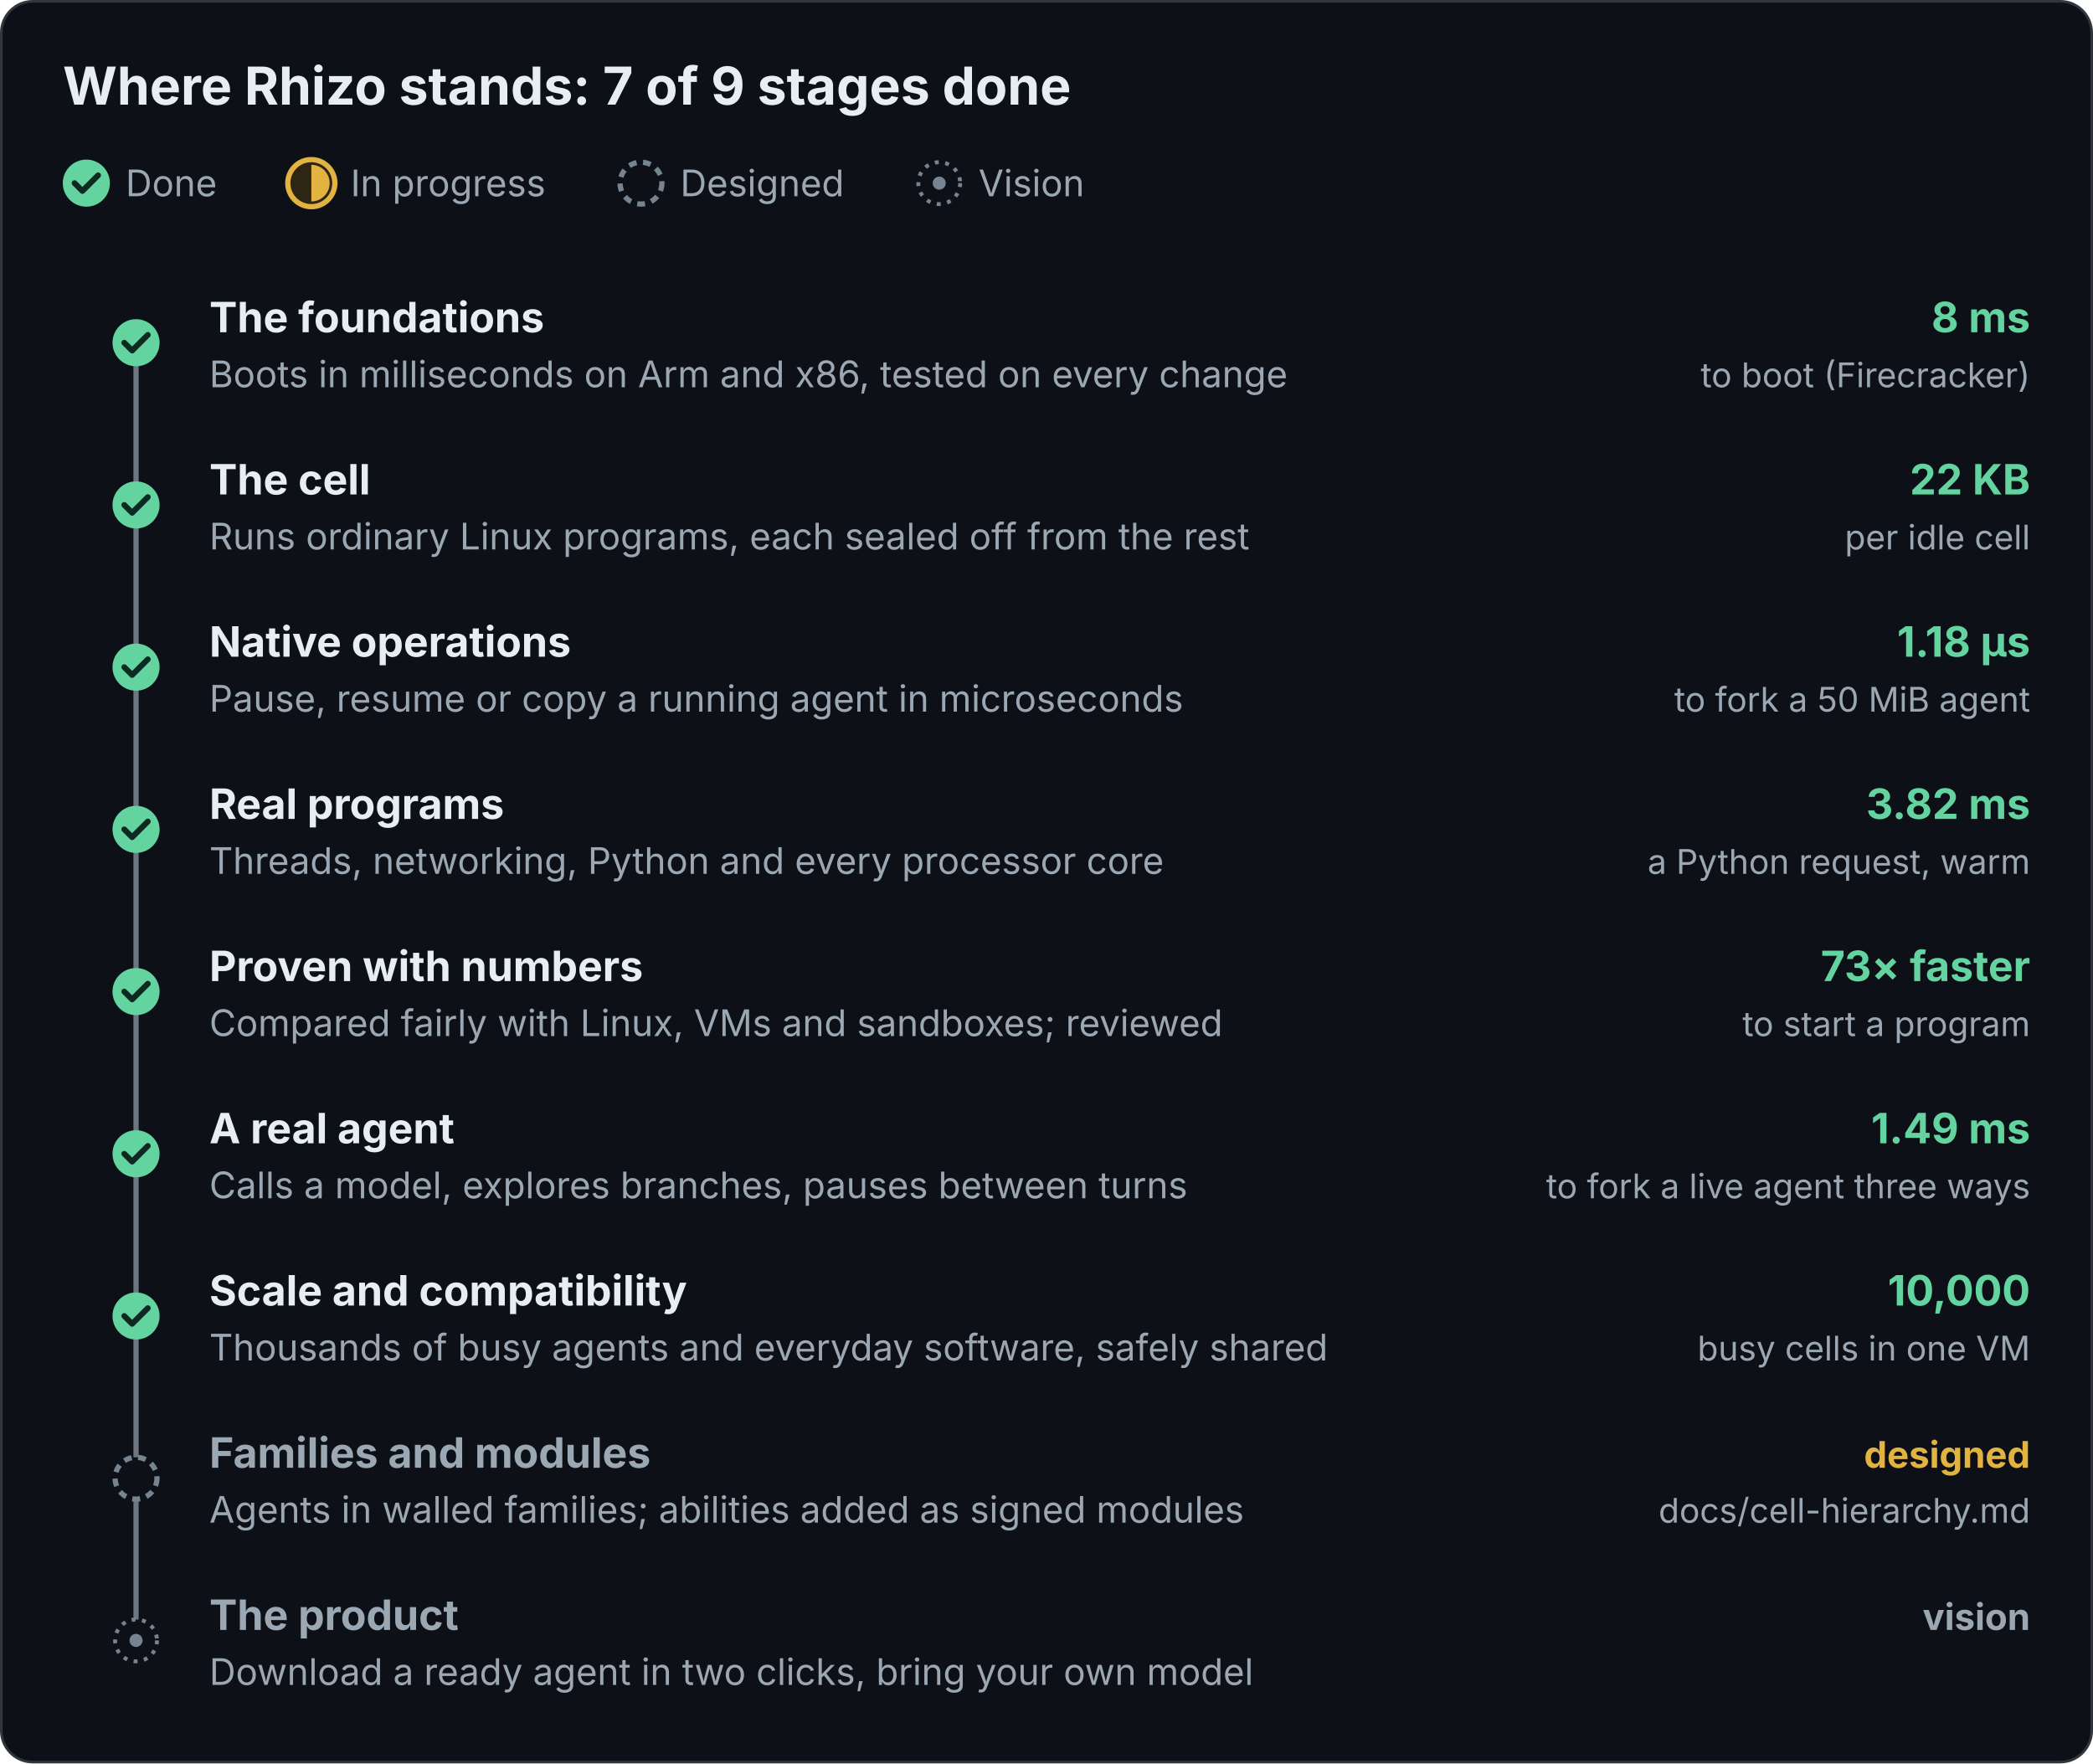
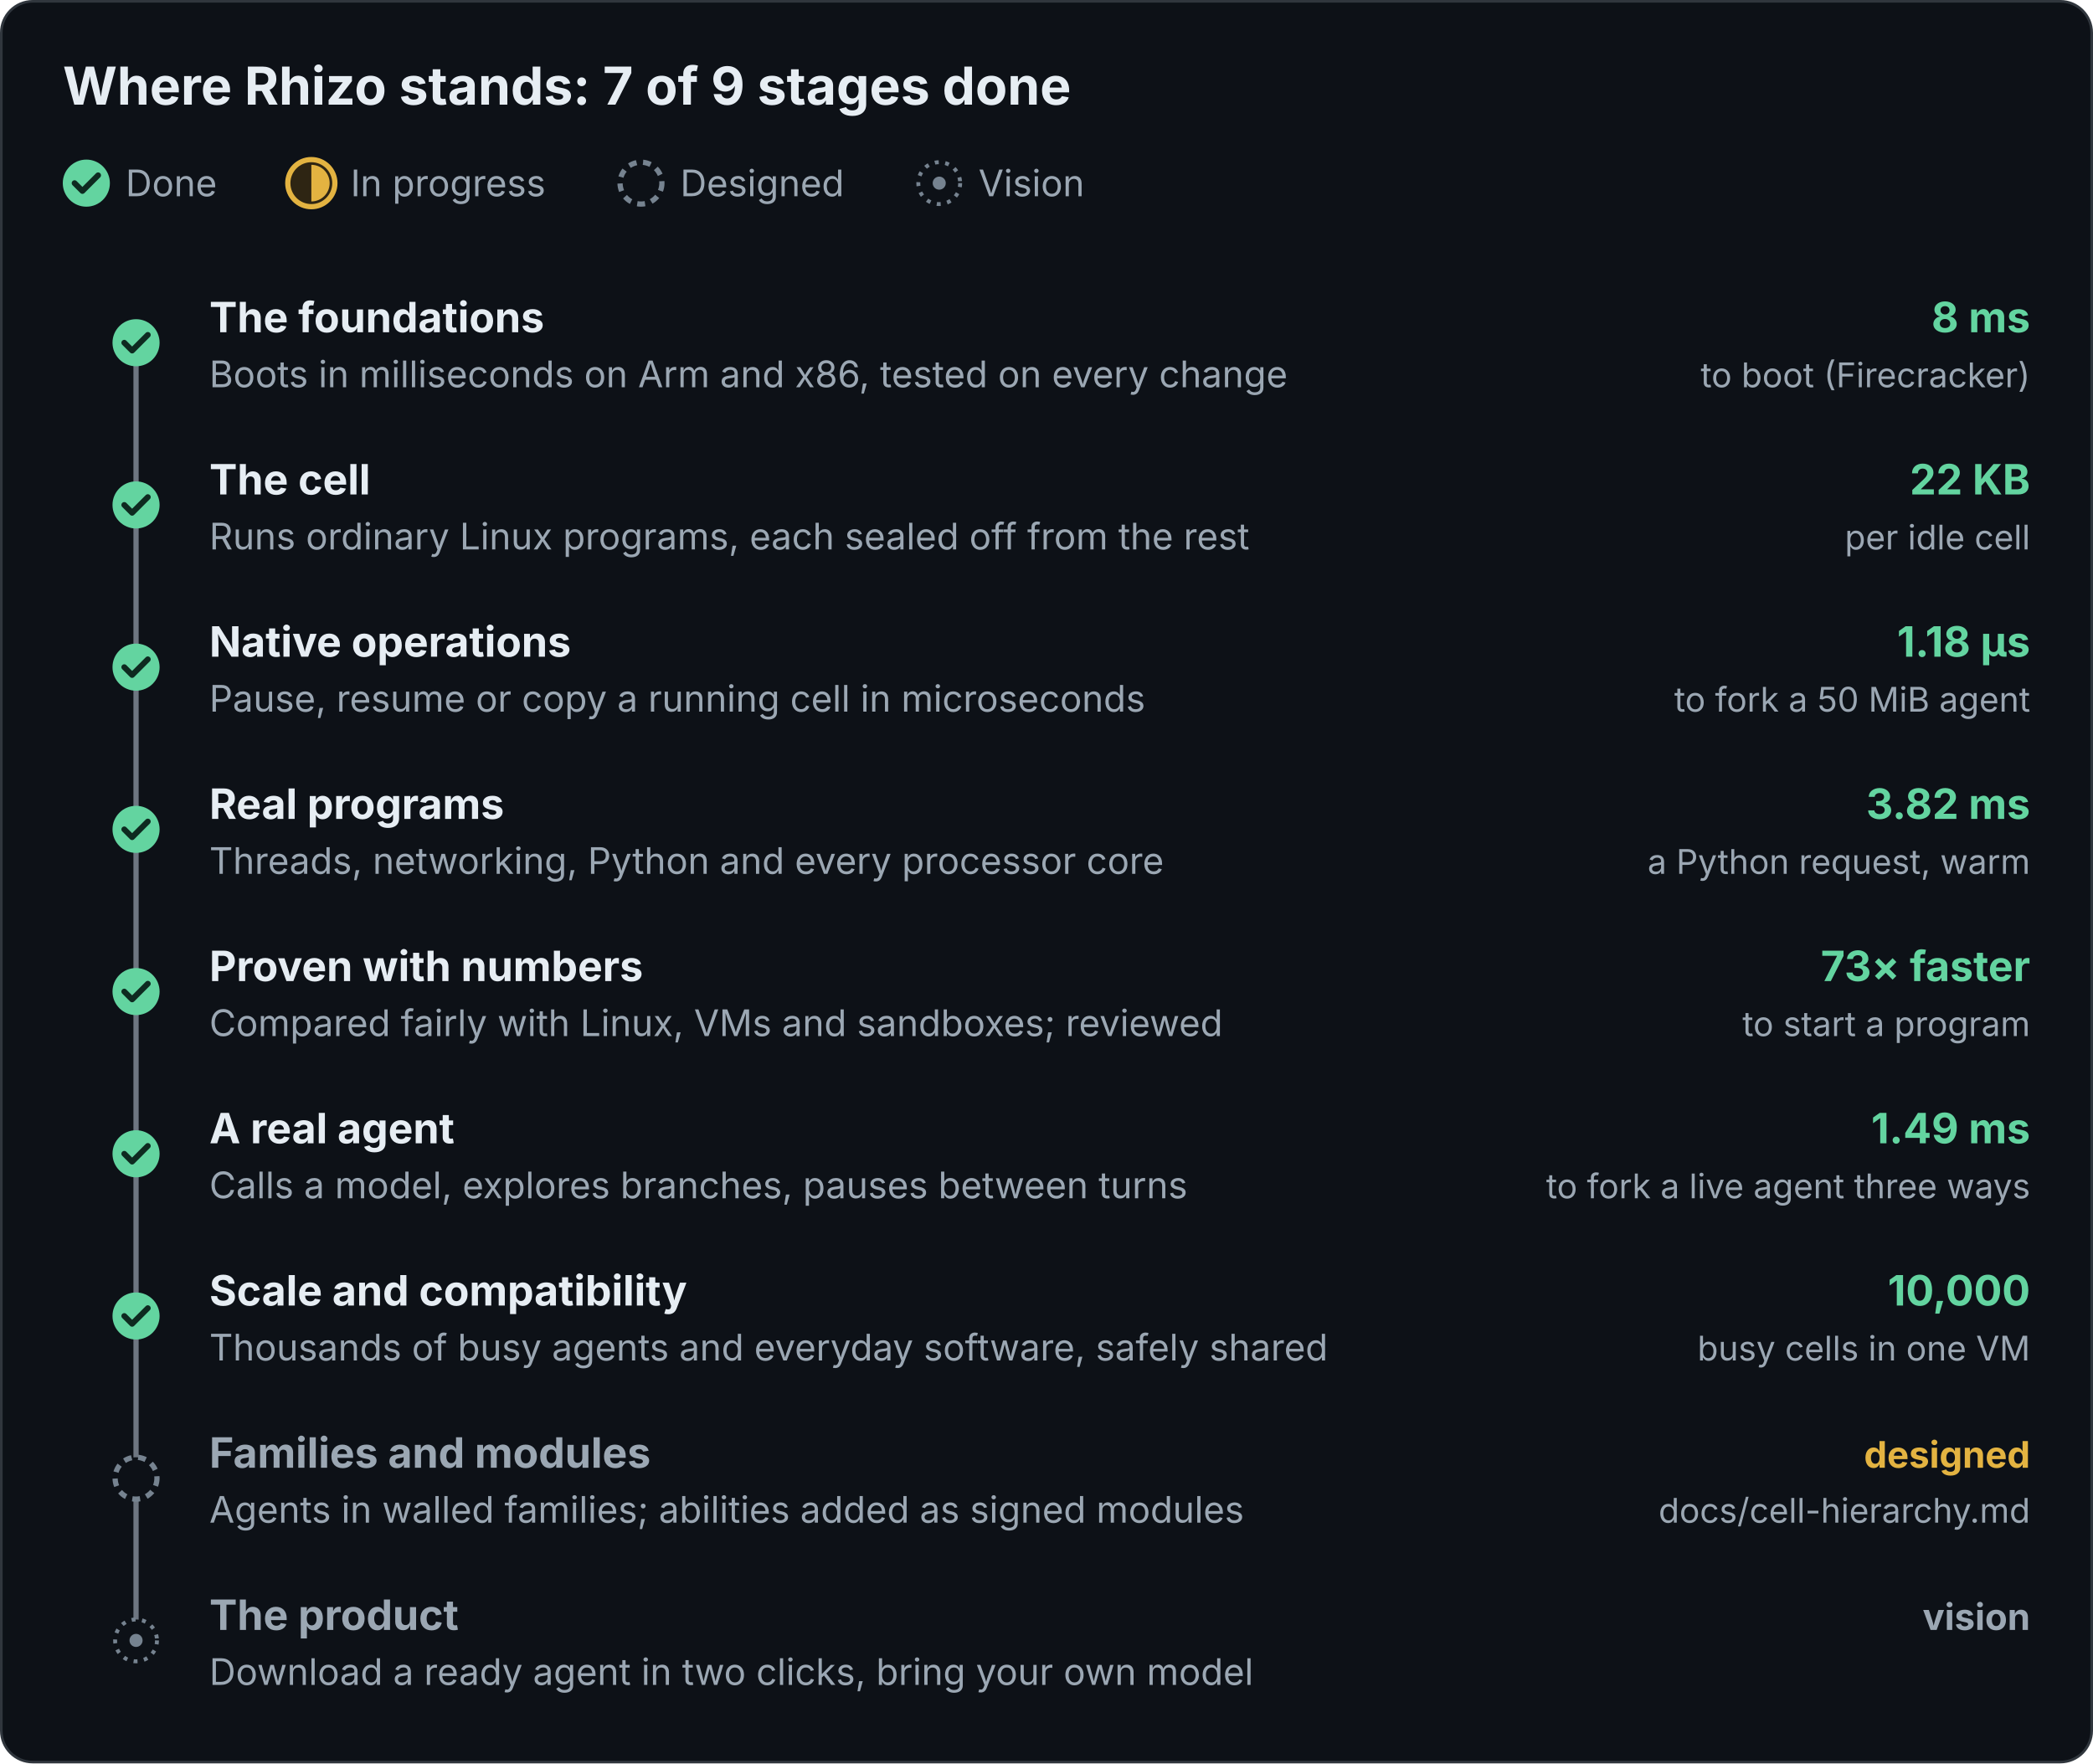
<svg xmlns="http://www.w3.org/2000/svg" viewBox="0 0 800 674" width="800" height="674" role="img" font-family="Inter, -apple-system, Segoe UI, Helvetica, Arial, sans-serif">
  <defs>
    <marker id="a" viewBox="0 0 10 10" refX="10" refY="5" markerWidth="7" markerHeight="7" orient="auto">
      <path d="M0 0L10 5L0 10z" fill="#8b98a5" />
    </marker>
    <marker id="g" viewBox="0 0 10 10" refX="10" refY="5" markerWidth="7" markerHeight="7" orient="auto">
      <path d="M0 0L10 5L0 10z" fill="#63d4a0" />
    </marker>
    <marker id="b" viewBox="0 0 10 10" refX="10" refY="5" markerWidth="7" markerHeight="7" orient="auto">
      <path d="M0 0L10 5L0 10z" fill="#79b8ff" />
    </marker>
    <marker id="o" viewBox="0 0 10 10" refX="10" refY="5" markerWidth="7" markerHeight="7" orient="auto">
      <path d="M0 0L10 5L0 10z" fill="#f2c14e" />
    </marker>
    <marker id="r" viewBox="0 0 10 10" refX="10" refY="5" markerWidth="7" markerHeight="7" orient="auto">
      <path d="M0 0L10 5L0 10z" fill="#ff8a80" />
    </marker>
    <marker id="c" viewBox="0 0 10 10" refX="10" refY="5" markerWidth="7" markerHeight="7" orient="auto">
      <path d="M0 0L10 5L0 10z" fill="#63d4a0" />
    </marker>
  </defs>
  <rect class="bg" x="0.5" y="0.5" width="799" height="673" rx="12" fill="#0d1117" stroke="#30363d" />
  <text x="24" y="40" font-size="20" fill="#e6edf3" font-weight="700">Where Rhizo stands: 7 of 9 stages done</text>
  <circle cx="33" cy="70" r="9" fill="#63d4a0" />
  <path d="M28.5 70l3 3l6-6" fill="none" stroke="#0e2a20" stroke-width="2.2" stroke-linecap="round" stroke-linejoin="round" />
  <text x="48" y="75" font-size="14" fill="#9ba7b3">Done</text>
  <circle cx="119" cy="70" r="9" fill="#2e2513" stroke="#e3b341" stroke-width="2" />
  <path d="M119 63A7 7 0 0 1 119 77z" fill="#e3b341" />
  <text x="134" y="75" font-size="14" fill="#9ba7b3">In progress</text>
  <circle cx="245" cy="70" r="8" fill="#0d1117" stroke="#768390" stroke-width="2" stroke-dasharray="3 2.5" />
  <text x="260" y="75" font-size="14" fill="#9ba7b3">Designed</text>
  <circle cx="359" cy="70" r="8" fill="#0d1117" stroke="#768390" stroke-width="1.5" stroke-dasharray="1.5 2.5" />
  <circle cx="359" cy="70" r="2.5" fill="#768390" />
  <text x="374" y="75" font-size="14" fill="#9ba7b3">Vision</text>
  <line x1="52" y1="131.0" x2="52" y2="627.0" stroke="#6e7681" stroke-width="2" />
  <circle cx="52" cy="131.0" r="9" fill="#63d4a0" />
  <path d="M47.5 131.0l3 3l6-6" fill="none" stroke="#0e2a20" stroke-width="2.2" stroke-linecap="round" stroke-linejoin="round" />
  <text x="80" y="127.0" font-size="16" fill="#e6edf3" font-weight="700">The foundations</text>
  <text x="80" y="148.0" font-size="14" fill="#9ba7b3">Boots in milliseconds on Arm and x86, tested on every change</text>
  <text x="776" y="127.0" font-size="16" fill="#63d4a0" font-weight="700" text-anchor="end">8 ms</text>
  <text x="776" y="148.0" font-size="13" fill="#9ba7b3" text-anchor="end">to boot (Firecracker)</text>
  <circle cx="52" cy="193.0" r="9" fill="#63d4a0" />
  <path d="M47.5 193.0l3 3l6-6" fill="none" stroke="#0e2a20" stroke-width="2.2" stroke-linecap="round" stroke-linejoin="round" />
  <text x="80" y="189.0" font-size="16" fill="#e6edf3" font-weight="700">The cell</text>
  <text x="80" y="210.0" font-size="14" fill="#9ba7b3">Runs ordinary Linux programs, each sealed off from the rest</text>
  <text x="776" y="189.0" font-size="16" fill="#63d4a0" font-weight="700" text-anchor="end">22 KB</text>
  <text x="776" y="210.0" font-size="13" fill="#9ba7b3" text-anchor="end">per idle cell</text>
  <circle cx="52" cy="255.0" r="9" fill="#63d4a0" />
  <path d="M47.5 255.0l3 3l6-6" fill="none" stroke="#0e2a20" stroke-width="2.2" stroke-linecap="round" stroke-linejoin="round" />
  <text x="80" y="251.0" font-size="16" fill="#e6edf3" font-weight="700">Native operations</text>
-   <text x="80" y="272.0" font-size="14" fill="#9ba7b3">Pause, resume or copy a running agent in microseconds</text>
+   <text x="80" y="272.0" font-size="14" fill="#9ba7b3">Pause, resume or copy a running cell in microseconds</text>
  <text x="776" y="251.0" font-size="16" fill="#63d4a0" font-weight="700" text-anchor="end">1.18 µs</text>
  <text x="776" y="272.0" font-size="13" fill="#9ba7b3" text-anchor="end">to fork a 50 MiB agent</text>
  <circle cx="52" cy="317.0" r="9" fill="#63d4a0" />
  <path d="M47.5 317.0l3 3l6-6" fill="none" stroke="#0e2a20" stroke-width="2.2" stroke-linecap="round" stroke-linejoin="round" />
  <text x="80" y="313.0" font-size="16" fill="#e6edf3" font-weight="700">Real programs</text>
  <text x="80" y="334.0" font-size="14" fill="#9ba7b3">Threads, networking, Python and every processor core</text>
  <text x="776" y="313.0" font-size="16" fill="#63d4a0" font-weight="700" text-anchor="end">3.82 ms</text>
  <text x="776" y="334.0" font-size="13" fill="#9ba7b3" text-anchor="end">a Python request, warm</text>
  <circle cx="52" cy="379.0" r="9" fill="#63d4a0" />
  <path d="M47.5 379.0l3 3l6-6" fill="none" stroke="#0e2a20" stroke-width="2.2" stroke-linecap="round" stroke-linejoin="round" />
  <text x="80" y="375.0" font-size="16" fill="#e6edf3" font-weight="700">Proven with numbers</text>
  <text x="80" y="396.0" font-size="14" fill="#9ba7b3">Compared fairly with Linux, VMs and sandboxes; reviewed</text>
  <text x="776" y="375.0" font-size="16" fill="#63d4a0" font-weight="700" text-anchor="end">73× faster</text>
  <text x="776" y="396.0" font-size="13" fill="#9ba7b3" text-anchor="end">to start a program</text>
  <circle cx="52" cy="441.0" r="9" fill="#63d4a0" />
  <path d="M47.5 441.0l3 3l6-6" fill="none" stroke="#0e2a20" stroke-width="2.2" stroke-linecap="round" stroke-linejoin="round" />
  <text x="80" y="437.0" font-size="16" fill="#e6edf3" font-weight="700">A real agent</text>
  <text x="80" y="458.0" font-size="14" fill="#9ba7b3">Calls a model, explores branches, pauses between turns</text>
  <text x="776" y="437.0" font-size="16" fill="#63d4a0" font-weight="700" text-anchor="end">1.49 ms</text>
  <text x="776" y="458.0" font-size="13" fill="#9ba7b3" text-anchor="end">to fork a live agent three ways</text>
  <circle cx="52" cy="503.0" r="9" fill="#63d4a0" />
  <path d="M47.5 503.0l3 3l6-6" fill="none" stroke="#0e2a20" stroke-width="2.2" stroke-linecap="round" stroke-linejoin="round" />
  <text x="80" y="499.0" font-size="16" fill="#e6edf3" font-weight="700">Scale and compatibility</text>
  <text x="80" y="520.0" font-size="14" fill="#9ba7b3">Thousands of busy agents and everyday software, safely shared</text>
  <text x="776" y="499.0" font-size="16" fill="#63d4a0" font-weight="700" text-anchor="end">10,000</text>
  <text x="776" y="520.0" font-size="13" fill="#9ba7b3" text-anchor="end">busy cells in one VM</text>
  <circle cx="52" cy="565.0" r="8" fill="#0d1117" stroke="#768390" stroke-width="2" stroke-dasharray="3 2.5" />
  <text x="80" y="561.0" font-size="16" fill="#9ba7b3" font-weight="700">Families and modules</text>
  <text x="80" y="582.0" font-size="14" fill="#9ba7b3">Agents in walled families; abilities added as signed modules</text>
  <text x="776" y="561.0" font-size="14" fill="#e3b341" font-weight="700" text-anchor="end">designed</text>
  <text x="776" y="582.0" font-size="13" fill="#9ba7b3" text-anchor="end">docs/cell-hierarchy.md</text>
  <circle cx="52" cy="627.0" r="8" fill="#0d1117" stroke="#768390" stroke-width="1.5" stroke-dasharray="1.5 2.5" />
  <circle cx="52" cy="627.0" r="2.5" fill="#768390" />
  <text x="80" y="623.0" font-size="16" fill="#9ba7b3" font-weight="700">The product</text>
  <text x="80" y="644.0" font-size="14" fill="#9ba7b3">Download a ready agent in two clicks, bring your own model</text>
  <text x="776" y="623.0" font-size="14" fill="#9ba7b3" font-weight="700" text-anchor="end">vision</text>
</svg>
